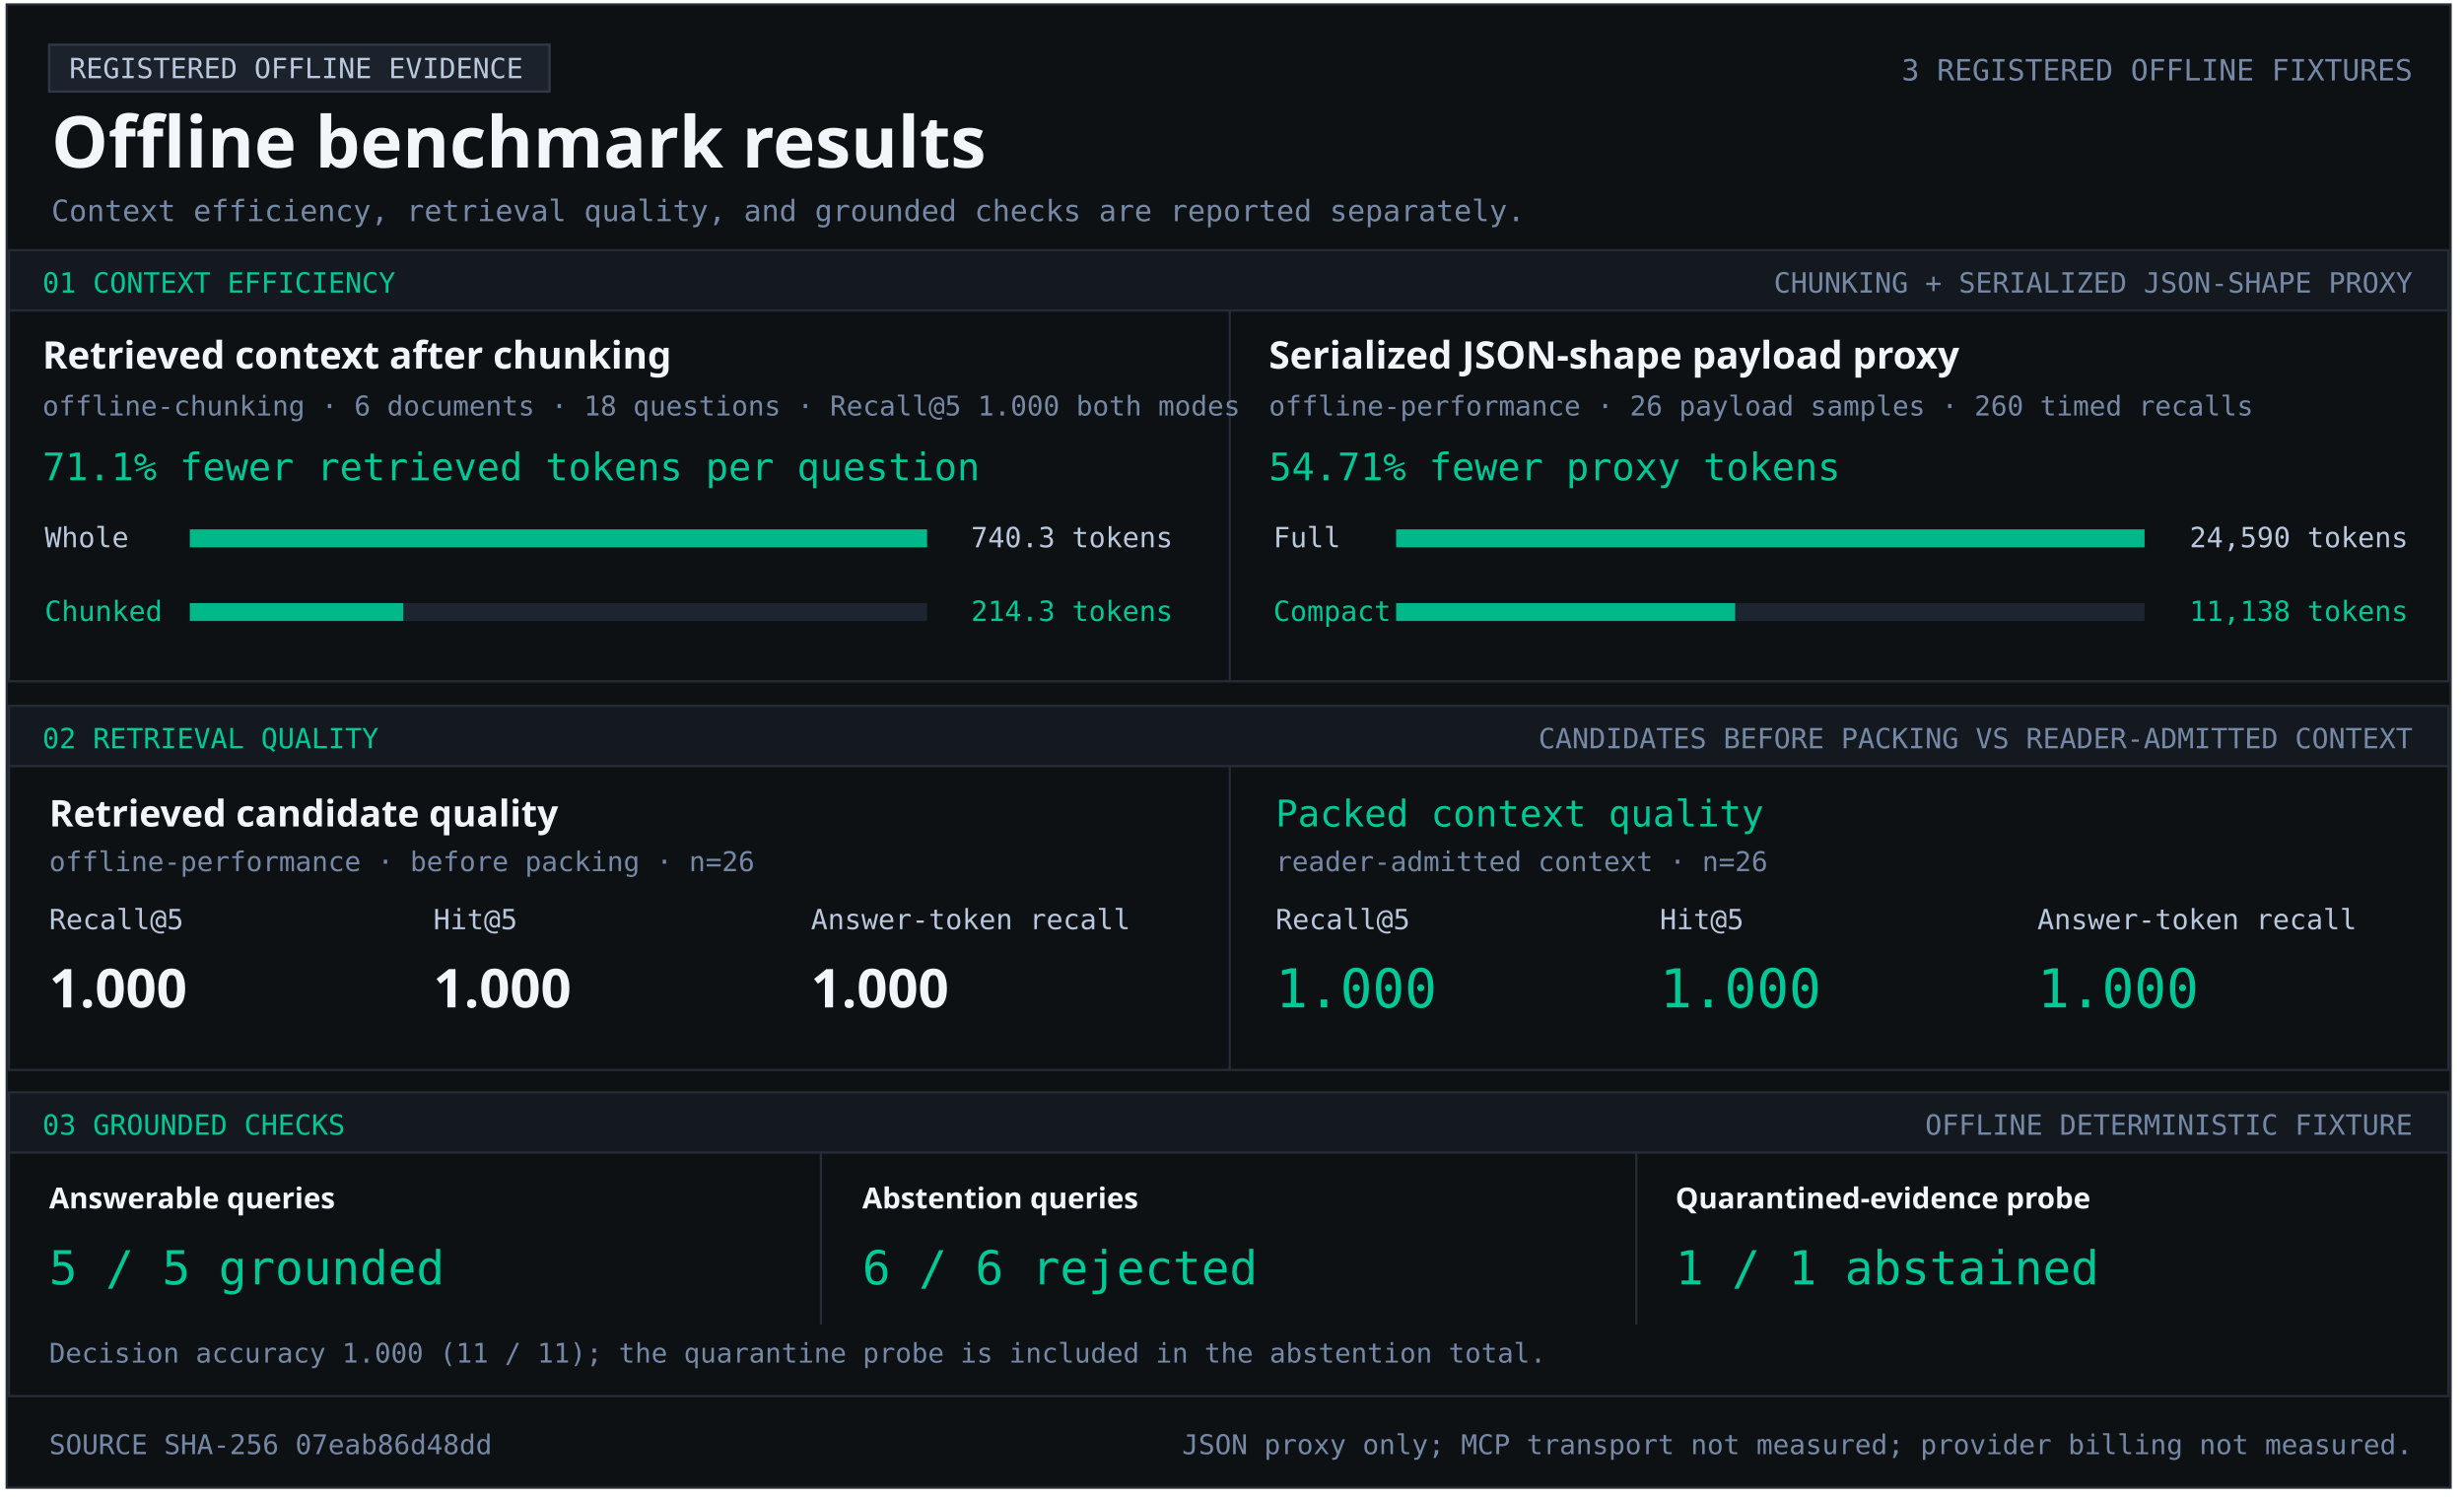
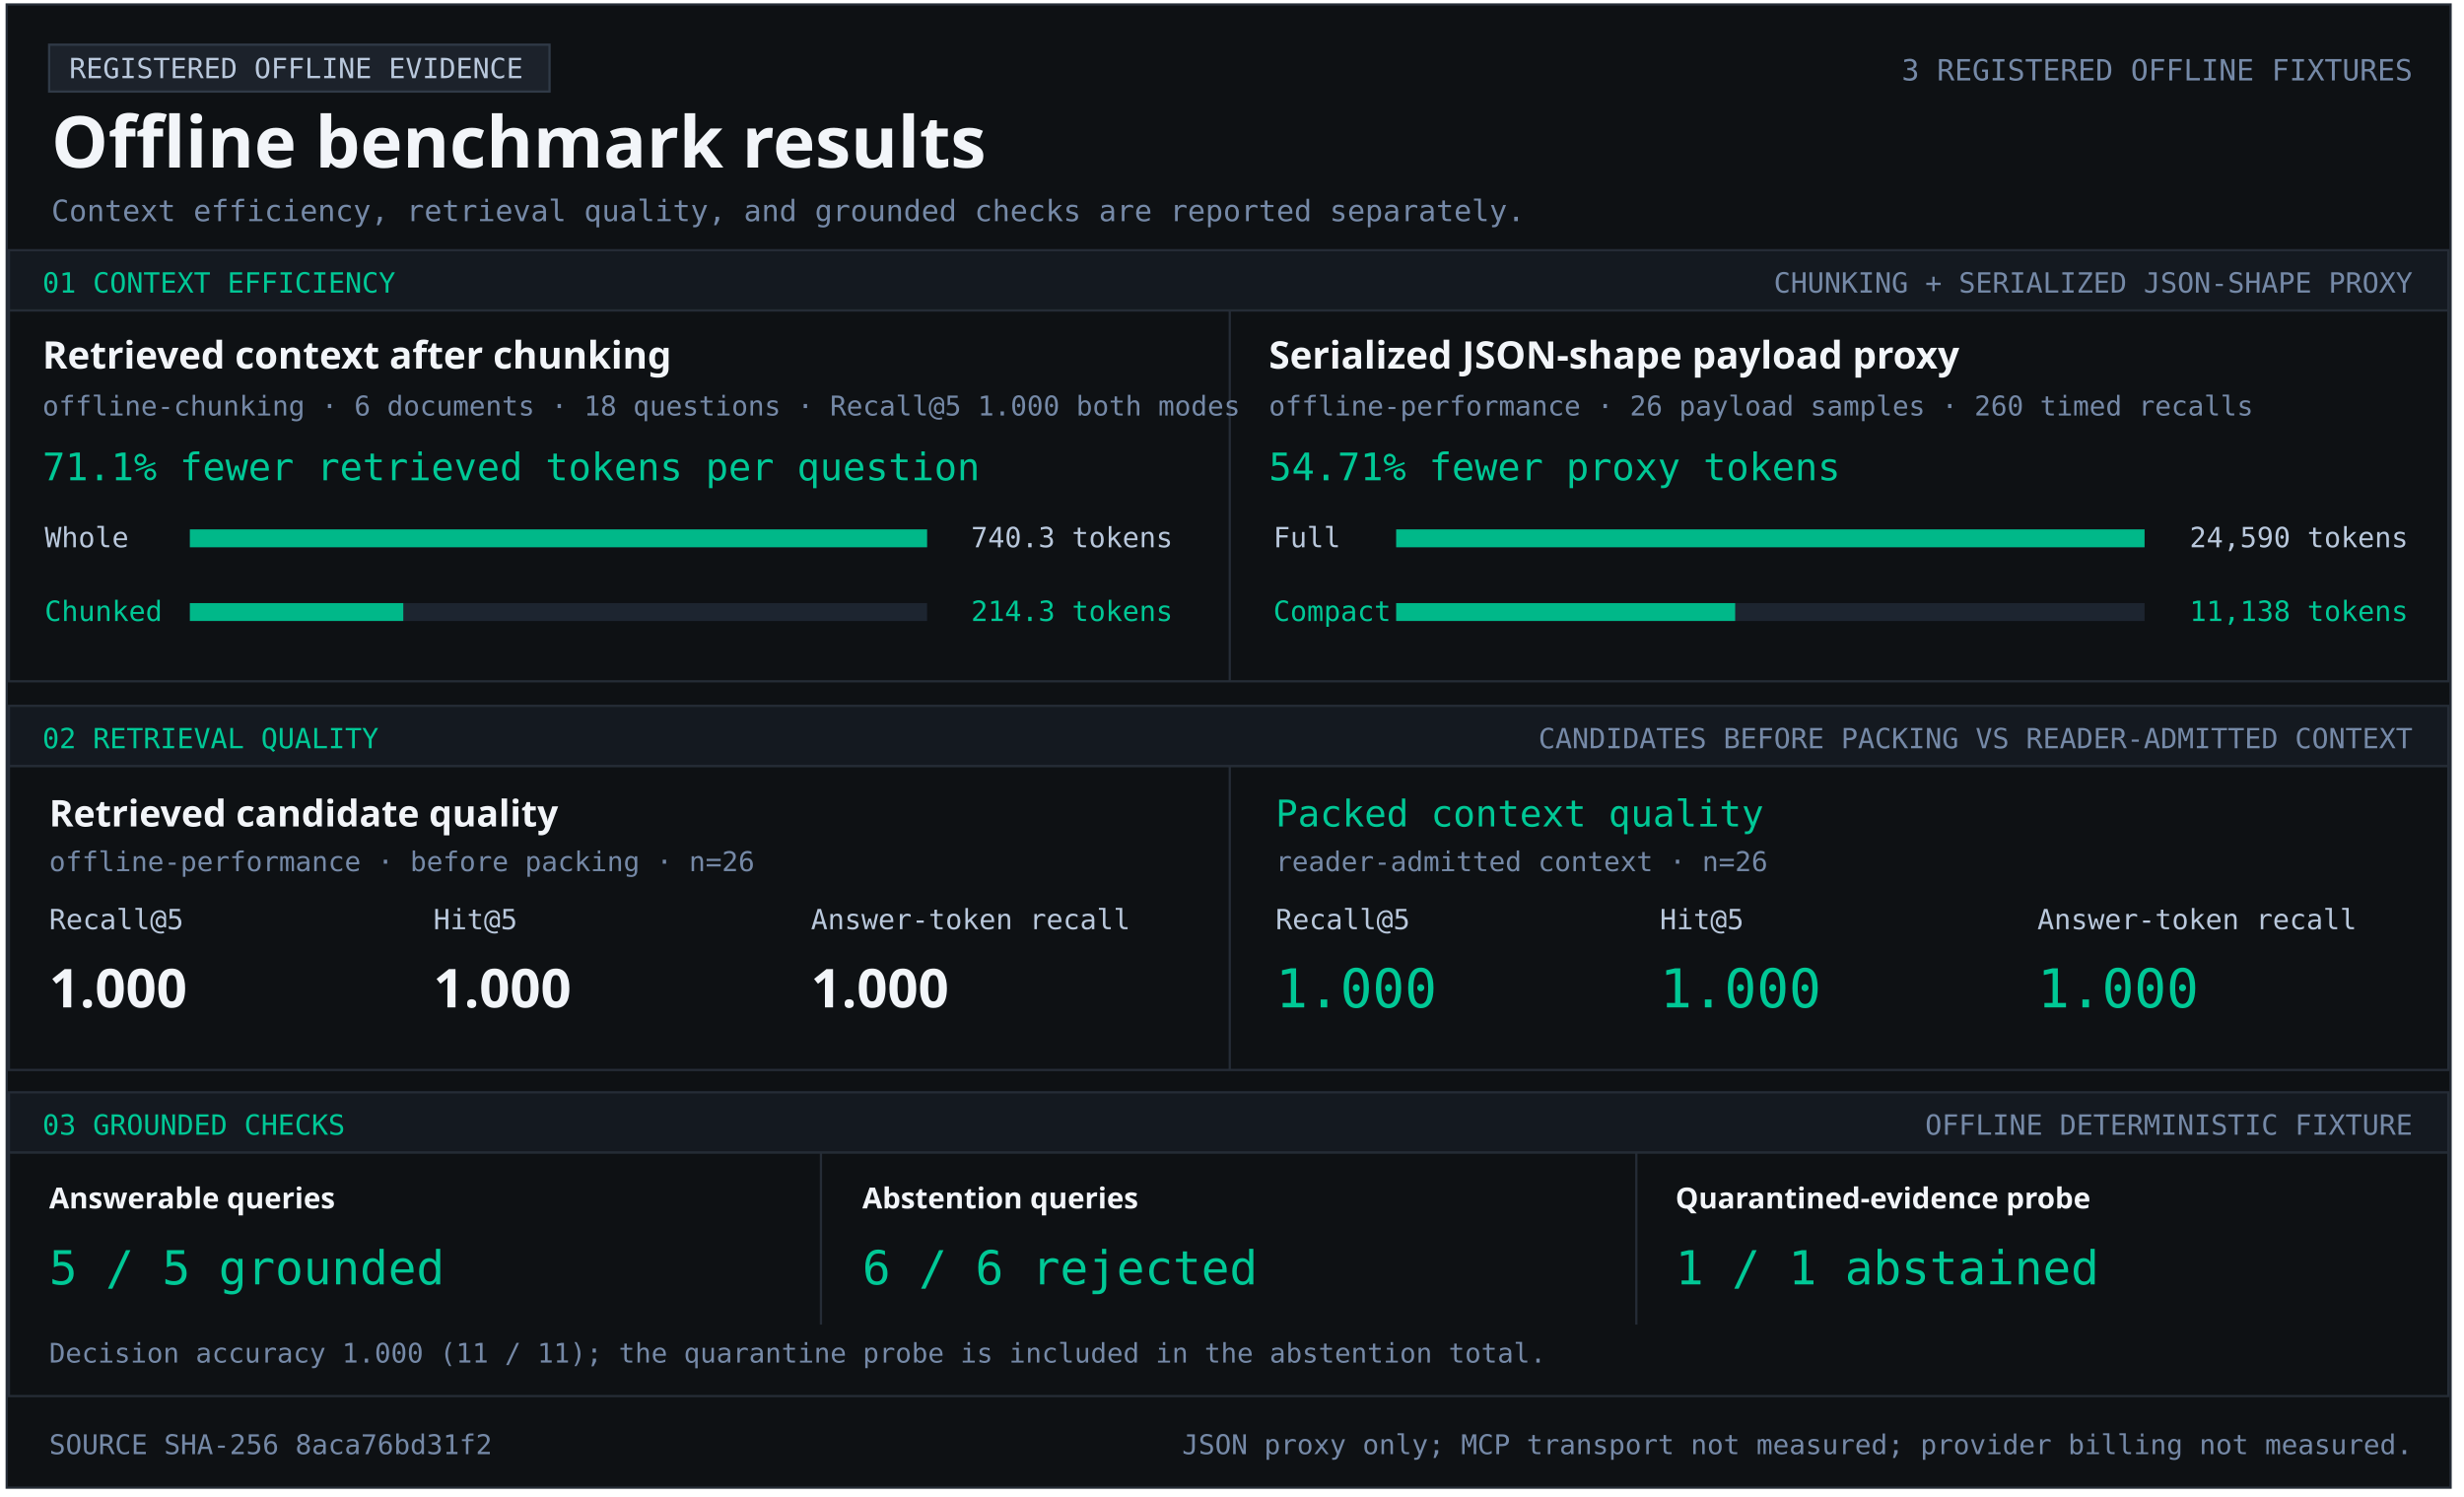
<svg xmlns="http://www.w3.org/2000/svg" width="1103" height="670" viewBox="0 0 1103 670" role="img" aria-labelledby="title desc">
  <style>text{font-family:Consolas,monospace;fill:#b9c8dc} .heading{font-family:Segoe UI,sans-serif;font-weight:700;fill:#f2f5f9} .green{fill:#00c896}.muted{fill:#7589a7}</style>
  <rect x="3" y="2" width="1094" height="664" fill="#0e1114" stroke="#252c36" />
  <rect x="22" y="20" width="224" height="21" fill="#1c222b" stroke="#303a47" />
  <text x="31" y="35" font-size="12.5" text-anchor="start">REGISTERED OFFLINE EVIDENCE</text>
  <text x="23" y="75" font-size="32" class="heading" text-anchor="start">Offline benchmark results</text>
  <text x="1080" y="36" font-size="13.1" class="muted" text-anchor="end">3 REGISTERED OFFLINE FIXTURES</text>
  <text x="23" y="99" font-size="13.2" class="muted" text-anchor="start">Context efficiency, retrieval quality, and grounded checks are reported separately.</text>
  <rect x="4" y="112" width="1092" height="27" fill="#141920" stroke="#252c36" />
  <text x="19" y="131" font-size="12.5" class="green" text-anchor="start">01  CONTEXT EFFICIENCY</text>
  <text x="1080" y="131" font-size="12.5" class="muted" text-anchor="end">CHUNKING + SERIALIZED JSON-SHAPE PROXY</text>
  <rect x="4" y="139" width="1092" height="166" fill="#0e1114" stroke="#252c36" />
  <rect x="550" y="139" width="1" height="166" fill="#252c36" />
  <text x="19" y="165" font-size="17" class="heading" text-anchor="start">Retrieved context after chunking</text>
  <text x="19" y="186" font-size="12.2" class="muted" text-anchor="start">offline-chunking · 6 documents · 18 questions · Recall@5 1.000 both modes</text>
  <text x="19" y="215" font-size="17" class="green" text-anchor="start">71.1% fewer retrieved tokens per question</text>
  <text x="20" y="245" font-size="12.5" text-anchor="start">Whole</text>
  <rect x="85" y="237" width="330" height="8" fill="#1d2530" />
  <rect x="85" y="237" width="330.00" height="8" fill="#00b889" />
  <text x="525" y="245" font-size="12.5" text-anchor="end">740.3 tokens</text>
  <text x="20" y="278" font-size="12.5" class="green" text-anchor="start">Chunked</text>
  <rect x="85" y="270" width="330" height="8" fill="#1d2530" />
  <rect x="85" y="270" width="95.53" height="8" fill="#00b889" />
  <text x="525" y="278" font-size="12.5" class="green" text-anchor="end">214.3 tokens</text>
  <text x="568" y="165" font-size="17" class="heading" text-anchor="start">Serialized JSON-shape payload proxy</text>
  <text x="568" y="186" font-size="12.2" class="muted" text-anchor="start">offline-performance · 26 payload samples · 260 timed recalls</text>
  <text x="568" y="215" font-size="17" class="green" text-anchor="start">54.71% fewer proxy tokens</text>
  <text x="570" y="245" font-size="12.5" text-anchor="start">Full</text>
  <rect x="625" y="237" width="335" height="8" fill="#1d2530" />
  <rect x="625" y="237" width="335.00" height="8" fill="#00b889" />
  <text x="1078" y="245" font-size="12.5" text-anchor="end">24,590 tokens</text>
  <text x="570" y="278" font-size="12.5" class="green" text-anchor="start">Compact</text>
  <rect x="625" y="270" width="335" height="8" fill="#1d2530" />
  <rect x="625" y="270" width="151.74" height="8" fill="#00b889" />
  <text x="1078" y="278" font-size="12.5" class="green" text-anchor="end">11,138 tokens</text>
  <rect x="4" y="316" width="1092" height="27" fill="#141920" stroke="#252c36" />
  <text x="19" y="335" font-size="12.5" class="green" text-anchor="start">02  RETRIEVAL QUALITY</text>
  <text x="1080" y="335" font-size="12.5" class="muted" text-anchor="end">CANDIDATES BEFORE PACKING VS READER-ADMITTED CONTEXT</text>
  <rect x="4" y="343" width="1092" height="136" fill="#0e1114" stroke="#252c36" />
  <rect x="550" y="343" width="1" height="136" fill="#252c36" />
  <text x="22" y="370" font-size="16.5" class="heading" text-anchor="start">Retrieved candidate quality</text>
  <text x="22" y="390" font-size="12.2" class="muted" text-anchor="start">offline-performance · before packing · n=26</text>
  <text x="22" y="416" font-size="12.5" text-anchor="start">Recall@5</text>
  <text x="194" y="416" font-size="12.5" text-anchor="start">Hit@5</text>
  <text x="363" y="416" font-size="12.5" text-anchor="start">Answer-token recall</text>
  <text x="22" y="451" font-size="24" class="heading" text-anchor="start">1.000</text>
  <text x="194" y="451" font-size="24" class="heading" text-anchor="start">1.000</text>
  <text x="363" y="451" font-size="24" class="heading" text-anchor="start">1.000</text>
  <text x="571" y="370" font-size="16.5" class="green" text-anchor="start">Packed context quality</text>
  <text x="571" y="390" font-size="12.2" class="muted" text-anchor="start">reader-admitted context · n=26</text>
  <text x="571" y="416" font-size="12.5" text-anchor="start">Recall@5</text>
  <text x="743" y="416" font-size="12.5" text-anchor="start">Hit@5</text>
  <text x="912" y="416" font-size="12.5" text-anchor="start">Answer-token recall</text>
  <text x="571" y="451" font-size="24" class="green" text-anchor="start">1.000</text>
  <text x="743" y="451" font-size="24" class="green" text-anchor="start">1.000</text>
  <text x="912" y="451" font-size="24" class="green" text-anchor="start">1.000</text>
  <rect x="4" y="489" width="1092" height="27" fill="#141920" stroke="#252c36" />
  <text x="19" y="508" font-size="12.5" class="green" text-anchor="start">03  GROUNDED CHECKS</text>
  <text x="1080" y="508" font-size="12.5" class="muted" text-anchor="end">OFFLINE DETERMINISTIC FIXTURE</text>
  <rect x="4" y="516" width="1092" height="109" fill="#0e1114" stroke="#252c36" />
  <rect x="367" y="516" width="1" height="77" fill="#252c36" />
  <rect x="732" y="516" width="1" height="77" fill="#252c36" />
  <text x="22" y="541" font-size="13" class="heading" text-anchor="start">Answerable queries</text>
  <text x="22" y="575" font-size="21" class="green" text-anchor="start">5 / 5 grounded</text>
  <text x="386" y="541" font-size="13" class="heading" text-anchor="start">Abstention queries</text>
  <text x="386" y="575" font-size="21" class="green" text-anchor="start">6 / 6 rejected</text>
  <text x="750" y="541" font-size="13" class="heading" text-anchor="start">Quarantined-evidence probe</text>
  <text x="750" y="575" font-size="21" class="green" text-anchor="start">1 / 1 abstained</text>
  <text x="22" y="610" font-size="12.1" class="muted" text-anchor="start">Decision accuracy 1.000 (11 / 11); the quarantine probe is included in the abstention total.</text>
-   <text x="22" y="651" font-size="12.2" class="muted" text-anchor="start">SOURCE SHA-256  07eab86d48dd</text>
+   <text x="22" y="651" font-size="12.2" class="muted" text-anchor="start">SOURCE SHA-256  8aca76bd31f2</text>
  <text x="1080" y="651" font-size="12.2" class="muted" text-anchor="end">JSON proxy only; MCP transport not measured; provider billing not measured.</text>
</svg>
